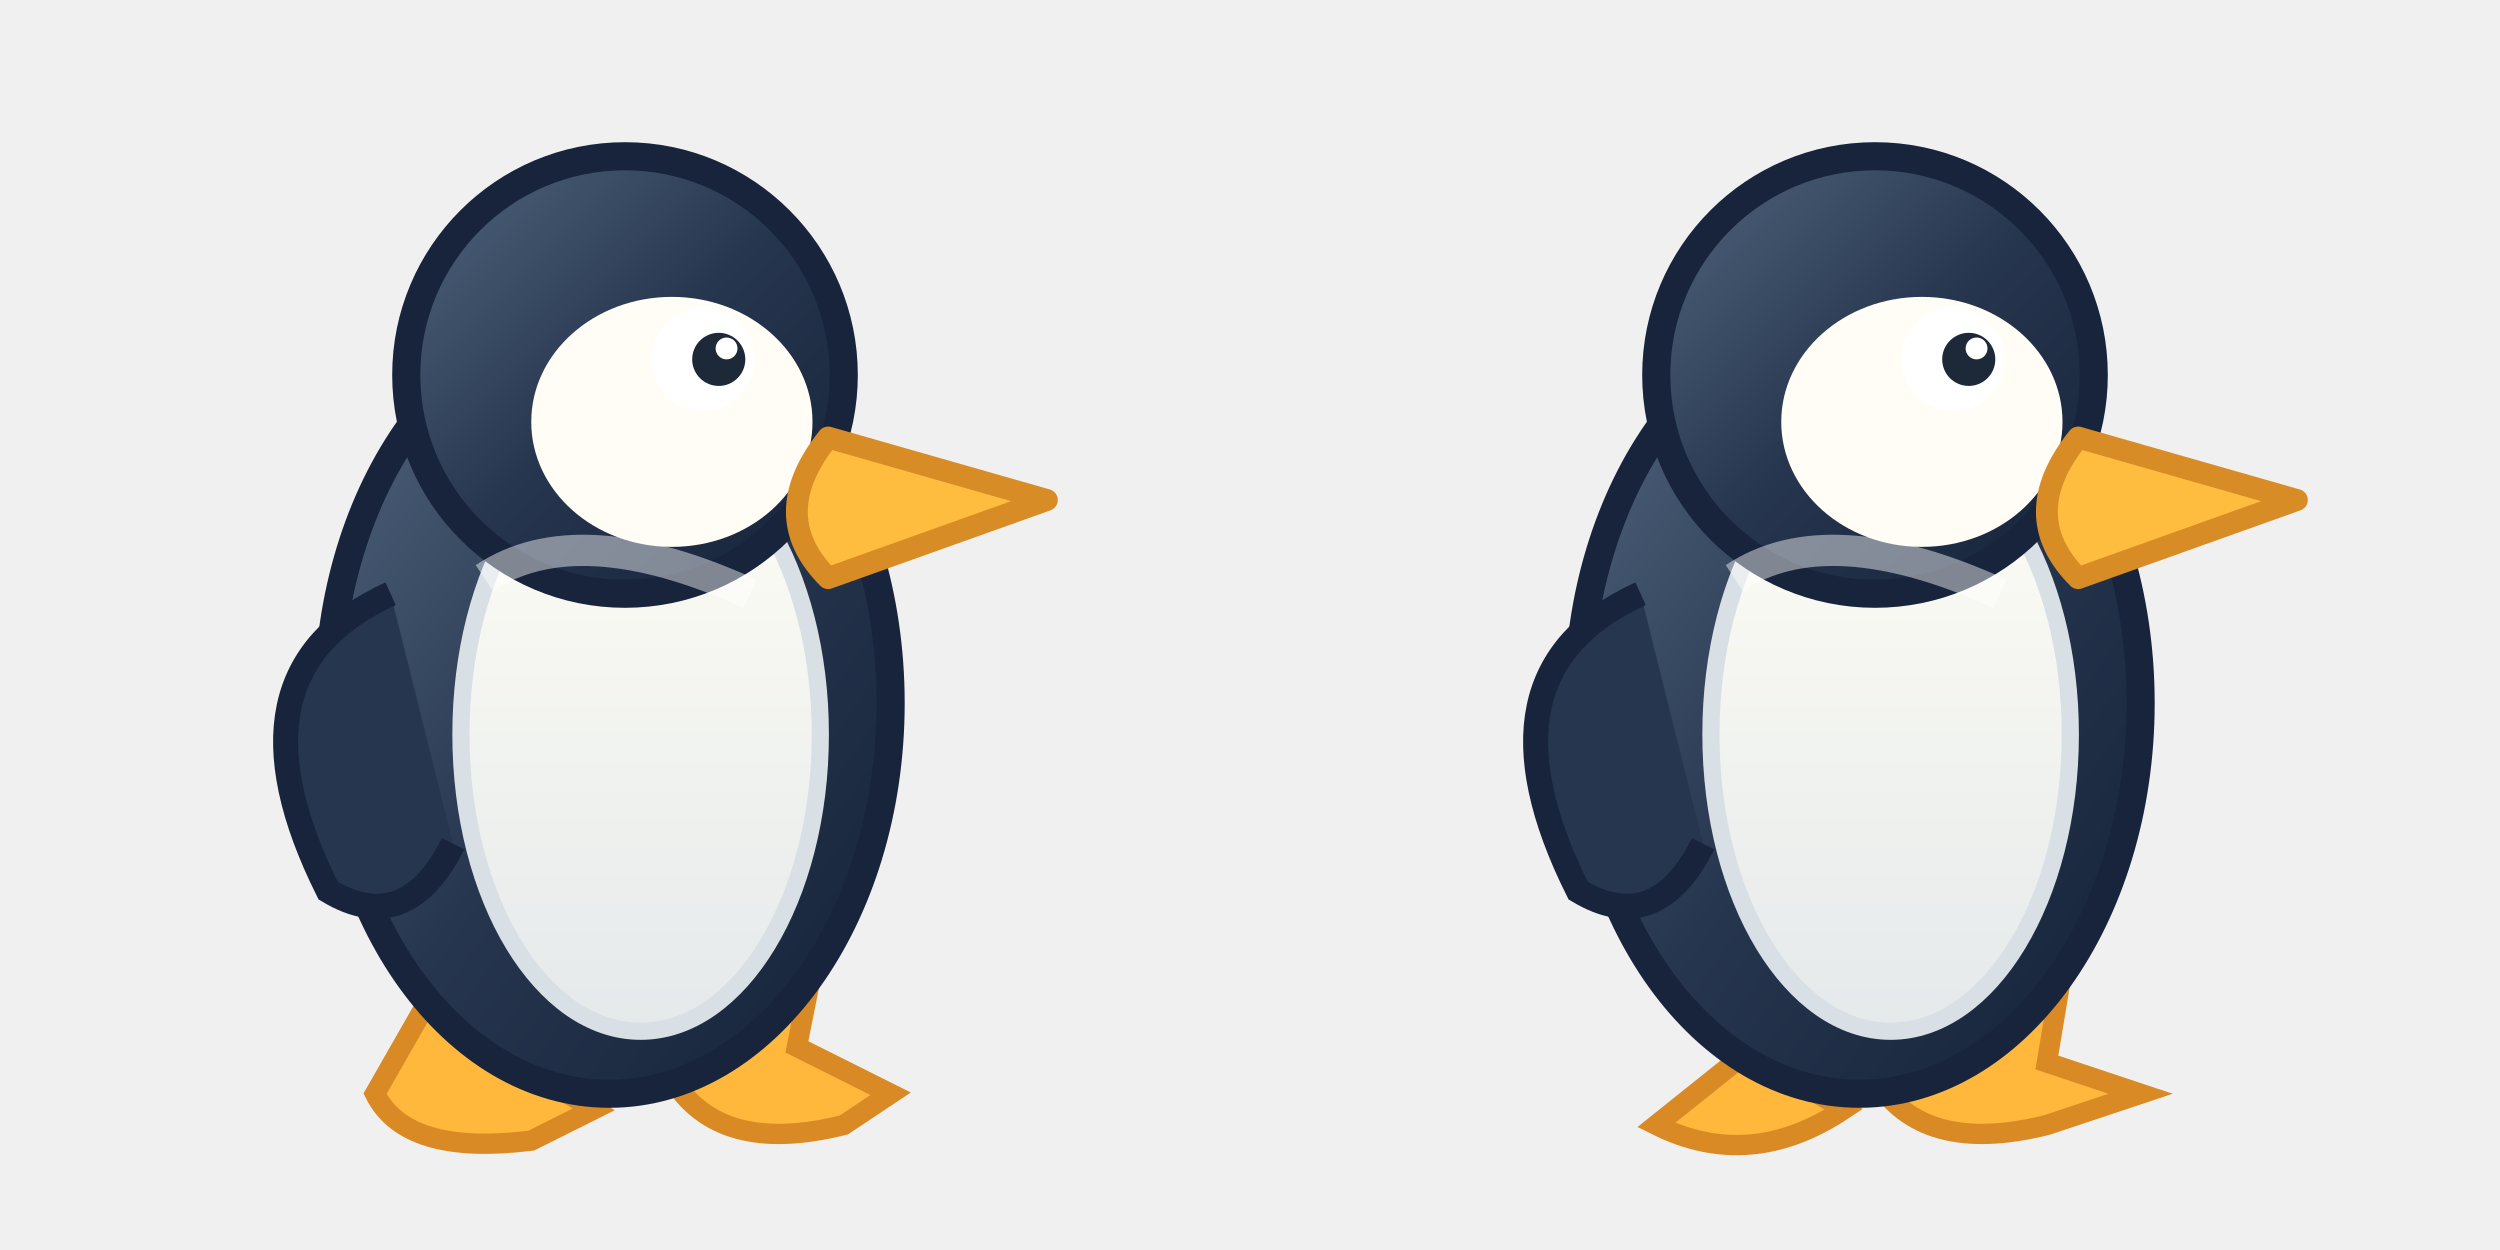
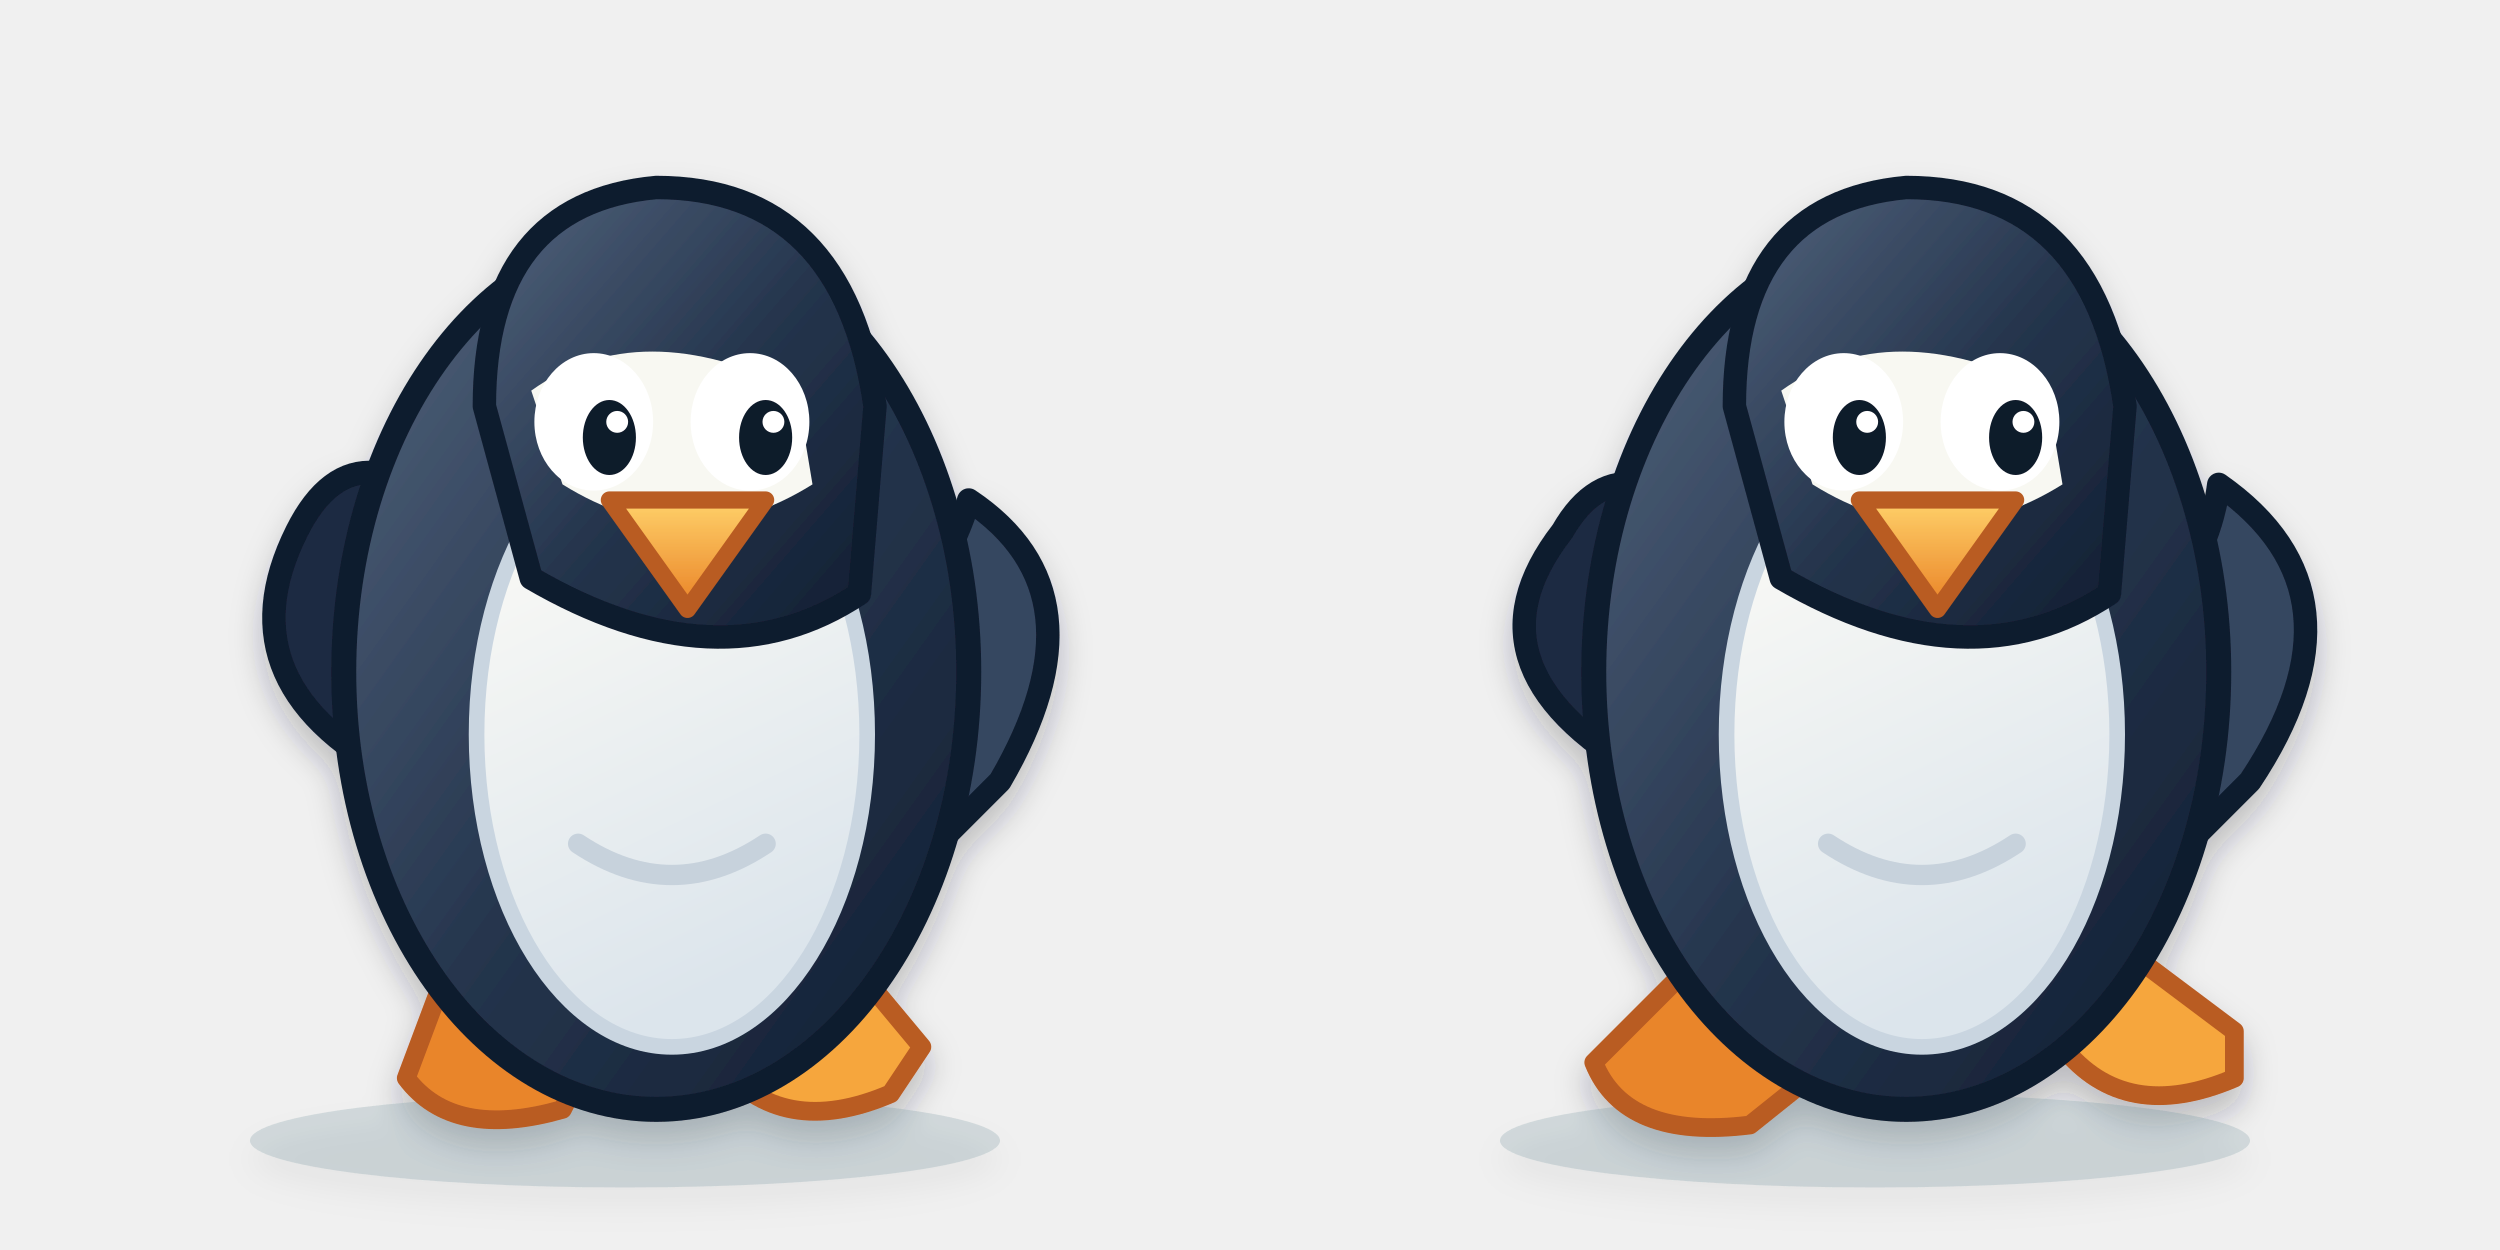
<svg xmlns="http://www.w3.org/2000/svg" width="160" height="80" viewBox="0 0 160 80">
  <defs>
-     <linearGradient id="bodyGrad" x1="0" y1="0" x2="1" y2="1">
-       <stop stop-color="#53667f" />
-       <stop offset=".5" stop-color="#26364e" />
-       <stop offset="1" stop-color="#152239" />
+     <linearGradient id="feathers" x1="0" y1="0" x2="1" y2="1">
+       <stop stop-color="#52647d" />
+       <stop offset=".52" stop-color="#25354d" />
+       <stop offset="1" stop-color="#111e31" />
    </linearGradient>
-     <linearGradient id="bellyGrad" x1="0" y1="0" x2="0" y2="1">
-       <stop stop-color="#fffef5" />
-       <stop offset="1" stop-color="#e5e9eb" />
+     <linearGradient id="belly" x1="0" y1="0" x2=".3" y2="1">
+       <stop stop-color="#fffdf7" />
+       <stop offset="1" stop-color="#dce5ec" />
    </linearGradient>
+     <linearGradient id="beak" x1="0" y1="0" x2="0" y2="1">
+       <stop stop-color="#ffd16a" />
+       <stop offset="1" stop-color="#e98125" />
+     </linearGradient>
+     <filter id="ds">
+       <feDropShadow dx="0" dy="1.2" stdDeviation="1" flood-color="#142034" flood-opacity=".25" />
+     </filter>
  </defs>
-   <g transform="translate(0 0)">
-     <g stroke="#d98a25" stroke-width="1.3" fill="#ffb73c">
-       <path d="M28 63 L24 70 Q26 74 34 73 L38 71 L33 68 L34 62Z" />
-       <path d="M43 62 L43 69 Q46 74 54 72 L57 70 L51 67 L52 62Z" />
-     </g>
-     <ellipse cx="39" cy="45" rx="18" ry="25" fill="url(#bodyGrad)" stroke="#17243b" stroke-width="1.8" />
-     <ellipse cx="41" cy="47" rx="11.5" ry="19" fill="url(#bellyGrad)" stroke="#d8e0e5" stroke-width="1.1" />
-     <circle cx="40" cy="24" r="14" fill="url(#bodyGrad)" stroke="#17243b" stroke-width="1.8" />
-     <ellipse cx="43" cy="27" rx="9" ry="8" fill="#fffdf5" />
-     <path d="M53 28 L67 32 L53 37 Q49 33 53 28Z" fill="#ffbd3f" stroke="#d88c25" stroke-width="1.4" stroke-linejoin="round" />
-     <circle cx="45" cy="23" r="3.3" fill="#fff" />
-     <circle cx="46" cy="23" r="1.7" fill="#1d2839" />
-     <circle cx="46.5" cy="22.3" r=".7" fill="#fff" />
-     <path d="M25 38 Q14 43 21 57 Q26 60 29 54" fill="#26364e" stroke="#17243b" stroke-width="1.6" />
-     <path d="M31 37 Q37 33 48 38" stroke="#fff" stroke-width="2" opacity=".45" fill="none" />
+   <g filter="url(#ds)" stroke-linejoin="round" stroke-linecap="round">
+     <ellipse cx="40" cy="73" rx="24" ry="3" fill="#456a762c" stroke="none" />
+     <path d="M29 61 L26 69 Q29 73 36 71 L38 67Z" fill="#e9852c" stroke="#b95b22" stroke-width="1.2" />
+     <path d="M47 61 L46 68 Q50 73 57 70 L59 67 L54 61Z" fill="#f6a63c" stroke="#b95b22" stroke-width="1.2" />
+     <path d="M26 50 Q14 44 19 34 Q23 26 31 35 L35 46Z" fill="#1d2a42" stroke="#101b2d" stroke-width="1.5" />
+     <path d="M51 46 Q60 39 62 32 Q71 38 64 50 L56 58Z" fill="#354760" stroke="#101b2d" stroke-width="1.5" />
+     <ellipse cx="42" cy="43" rx="20" ry="28" fill="url(#feathers)" stroke="#101b2d" stroke-width="1.6" />
+     <ellipse cx="43" cy="47" rx="12.5" ry="20" fill="url(#belly)" stroke="#c9d5e0" stroke-width="1" />
+     <path d="M31 26 Q31 13 42 12 Q54 12 56 26 L55 38 Q46 44 34 37Z" fill="url(#feathers)" stroke="#101b2d" stroke-width="1.5" />
+     <path d="M34 25 Q41 20 51 25 L52 31 Q44 36 36 31Z" fill="#f8f8f2" />
+     <ellipse cx="38" cy="27" rx="3.8" ry="4.4" fill="#fff" />
+     <ellipse cx="48" cy="27" rx="3.8" ry="4.4" fill="#fff" />
+     <ellipse cx="39" cy="28" rx="1.7" ry="2.4" fill="#101a2a" />
+     <ellipse cx="49" cy="28" rx="1.7" ry="2.4" fill="#101a2a" />
+     <circle cx="39.5" cy="27" r=".7" fill="#fff" />
+     <circle cx="49.5" cy="27" r=".7" fill="#fff" />
+     <path d="M39 32 L49 32 L44 39Z" fill="url(#beak)" stroke="#b95b22" stroke-width="1.1" />
+     <path d="M37 54 Q43 58 49 54" fill="none" stroke="#c7d2dc" stroke-width="1.3" />
  </g>
-   <g transform="translate(80 0)">
-     <g stroke="#d98a25" stroke-width="1.3" fill="#ffb73c">
-       <path d="M28 62 L31 68 L26 72 Q32 75 38 71 L33 68 L34 62Z" />
-       <path d="M43 62 L40 69 Q43 74 51 72 L57 70 L51 68 L52 62Z" />
-     </g>
-     <ellipse cx="39" cy="45" rx="18" ry="25" fill="url(#bodyGrad)" stroke="#17243b" stroke-width="1.8" />
-     <ellipse cx="41" cy="47" rx="11.5" ry="19" fill="url(#bellyGrad)" stroke="#d8e0e5" stroke-width="1.1" />
-     <circle cx="40" cy="24" r="14" fill="url(#bodyGrad)" stroke="#17243b" stroke-width="1.8" />
-     <ellipse cx="43" cy="27" rx="9" ry="8" fill="#fffdf5" />
-     <path d="M53 28 L67 32 L53 37 Q49 33 53 28Z" fill="#ffbd3f" stroke="#d88c25" stroke-width="1.4" stroke-linejoin="round" />
-     <circle cx="45" cy="23" r="3.3" fill="#fff" />
-     <circle cx="46" cy="23" r="1.7" fill="#1d2839" />
-     <circle cx="46.5" cy="22.3" r=".7" fill="#fff" />
-     <path d="M25 38 Q14 43 21 57 Q26 60 29 54" fill="#26364e" stroke="#17243b" stroke-width="1.6" />
-     <path d="M31 37 Q37 33 48 38" stroke="#fff" stroke-width="2" opacity=".45" fill="none" />
+   <g transform="translate(80 0)" filter="url(#ds)" stroke-linejoin="round" stroke-linecap="round">
+     <ellipse cx="40" cy="73" rx="24" ry="3" fill="#456a762c" stroke="none" />
+     <path d="M28 62 L22 68 Q24 73 32 72 L37 68Z" fill="#e9852c" stroke="#b95b22" stroke-width="1.2" />
+     <path d="M48 61 L52 67 Q56 72 63 69 L63 66 L55 60Z" fill="#f6a63c" stroke="#b95b22" stroke-width="1.2" />
+     <path d="M26 50 Q13 43 20 34 Q24 27 32 36 L35 46Z" fill="#1d2a42" stroke="#101b2d" stroke-width="1.5" />
+     <path d="M51 46 Q61 39 62 31 Q72 38 64 50 L56 58Z" fill="#354760" stroke="#101b2d" stroke-width="1.5" />
+     <ellipse cx="42" cy="43" rx="20" ry="28" fill="url(#feathers)" stroke="#101b2d" stroke-width="1.6" />
+     <ellipse cx="43" cy="47" rx="12.5" ry="20" fill="url(#belly)" stroke="#c9d5e0" stroke-width="1" />
+     <path d="M31 26 Q31 13 42 12 Q54 12 56 26 L55 38 Q46 44 34 37Z" fill="url(#feathers)" stroke="#101b2d" stroke-width="1.5" />
+     <path d="M34 25 Q41 20 51 25 L52 31 Q44 36 36 31Z" fill="#f8f8f2" />
+     <ellipse cx="38" cy="27" rx="3.8" ry="4.4" fill="#fff" />
+     <ellipse cx="48" cy="27" rx="3.8" ry="4.4" fill="#fff" />
+     <ellipse cx="39" cy="28" rx="1.7" ry="2.4" fill="#101a2a" />
+     <ellipse cx="49" cy="28" rx="1.7" ry="2.4" fill="#101a2a" />
+     <circle cx="39.5" cy="27" r=".7" fill="#fff" />
+     <circle cx="49.5" cy="27" r=".7" fill="#fff" />
+     <path d="M39 32 L49 32 L44 39Z" fill="url(#beak)" stroke="#b95b22" stroke-width="1.1" />
+     <path d="M37 54 Q43 58 49 54" fill="none" stroke="#c7d2dc" stroke-width="1.3" />
  </g>
</svg>
